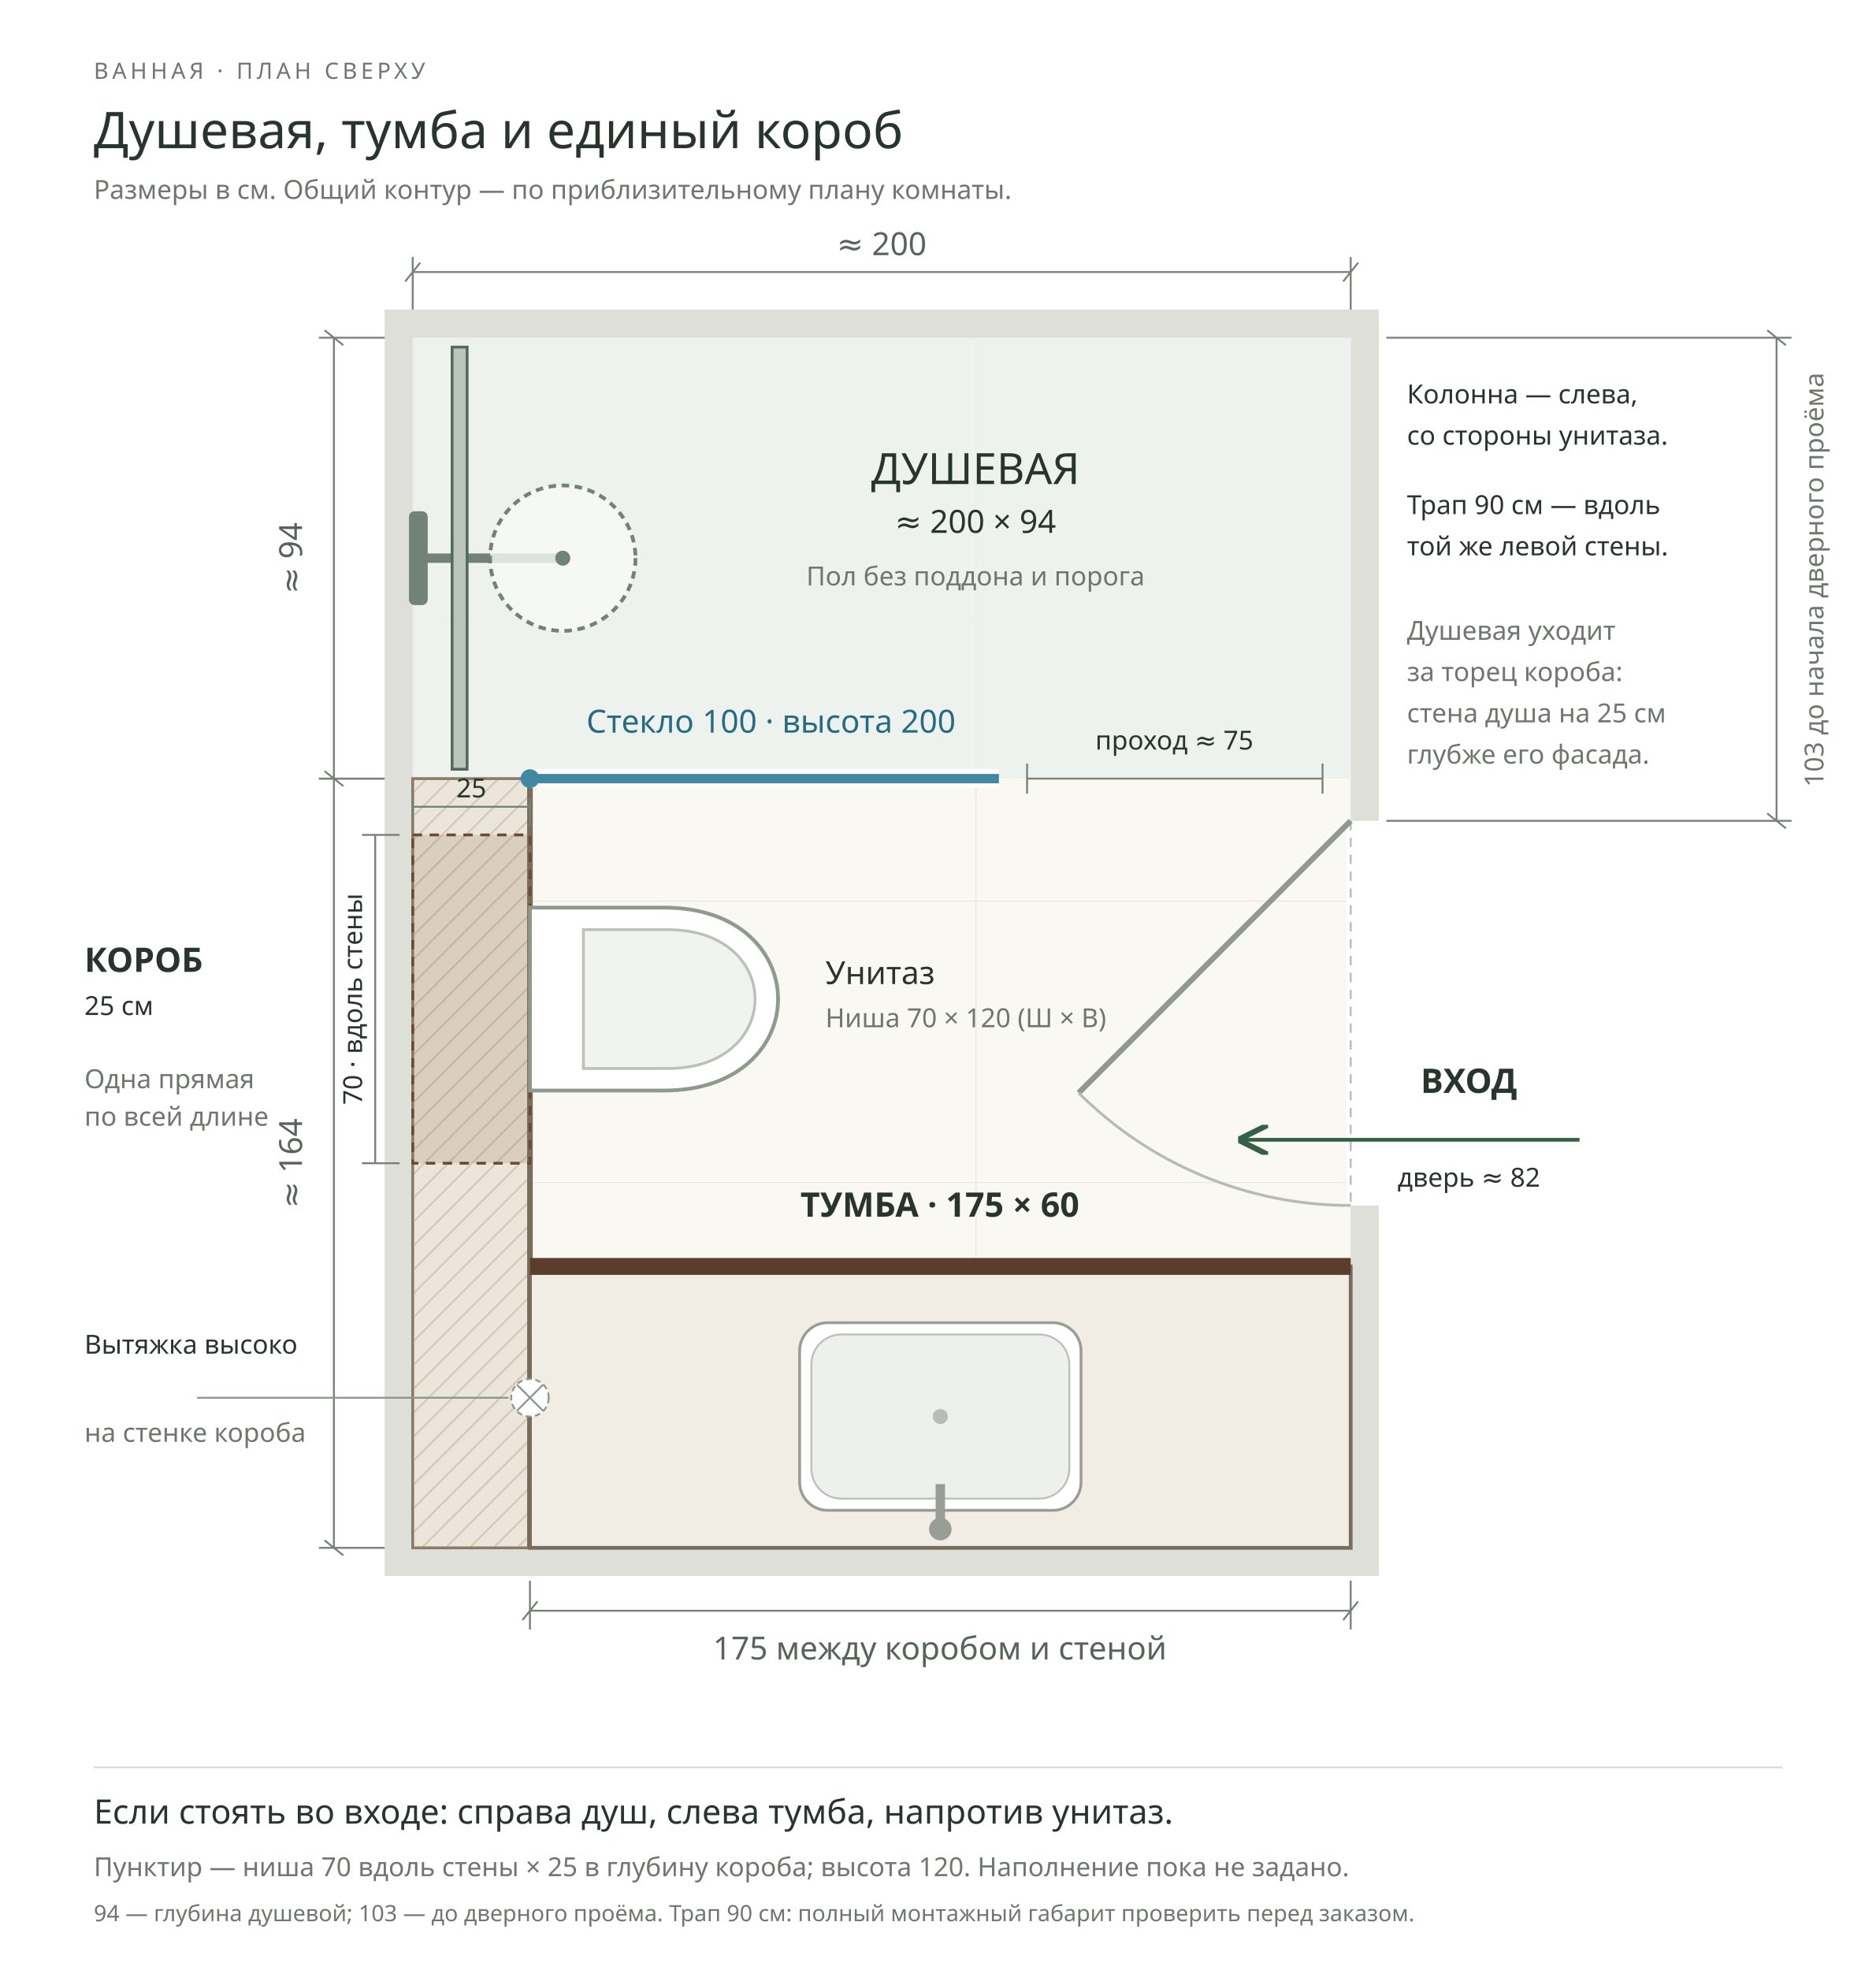
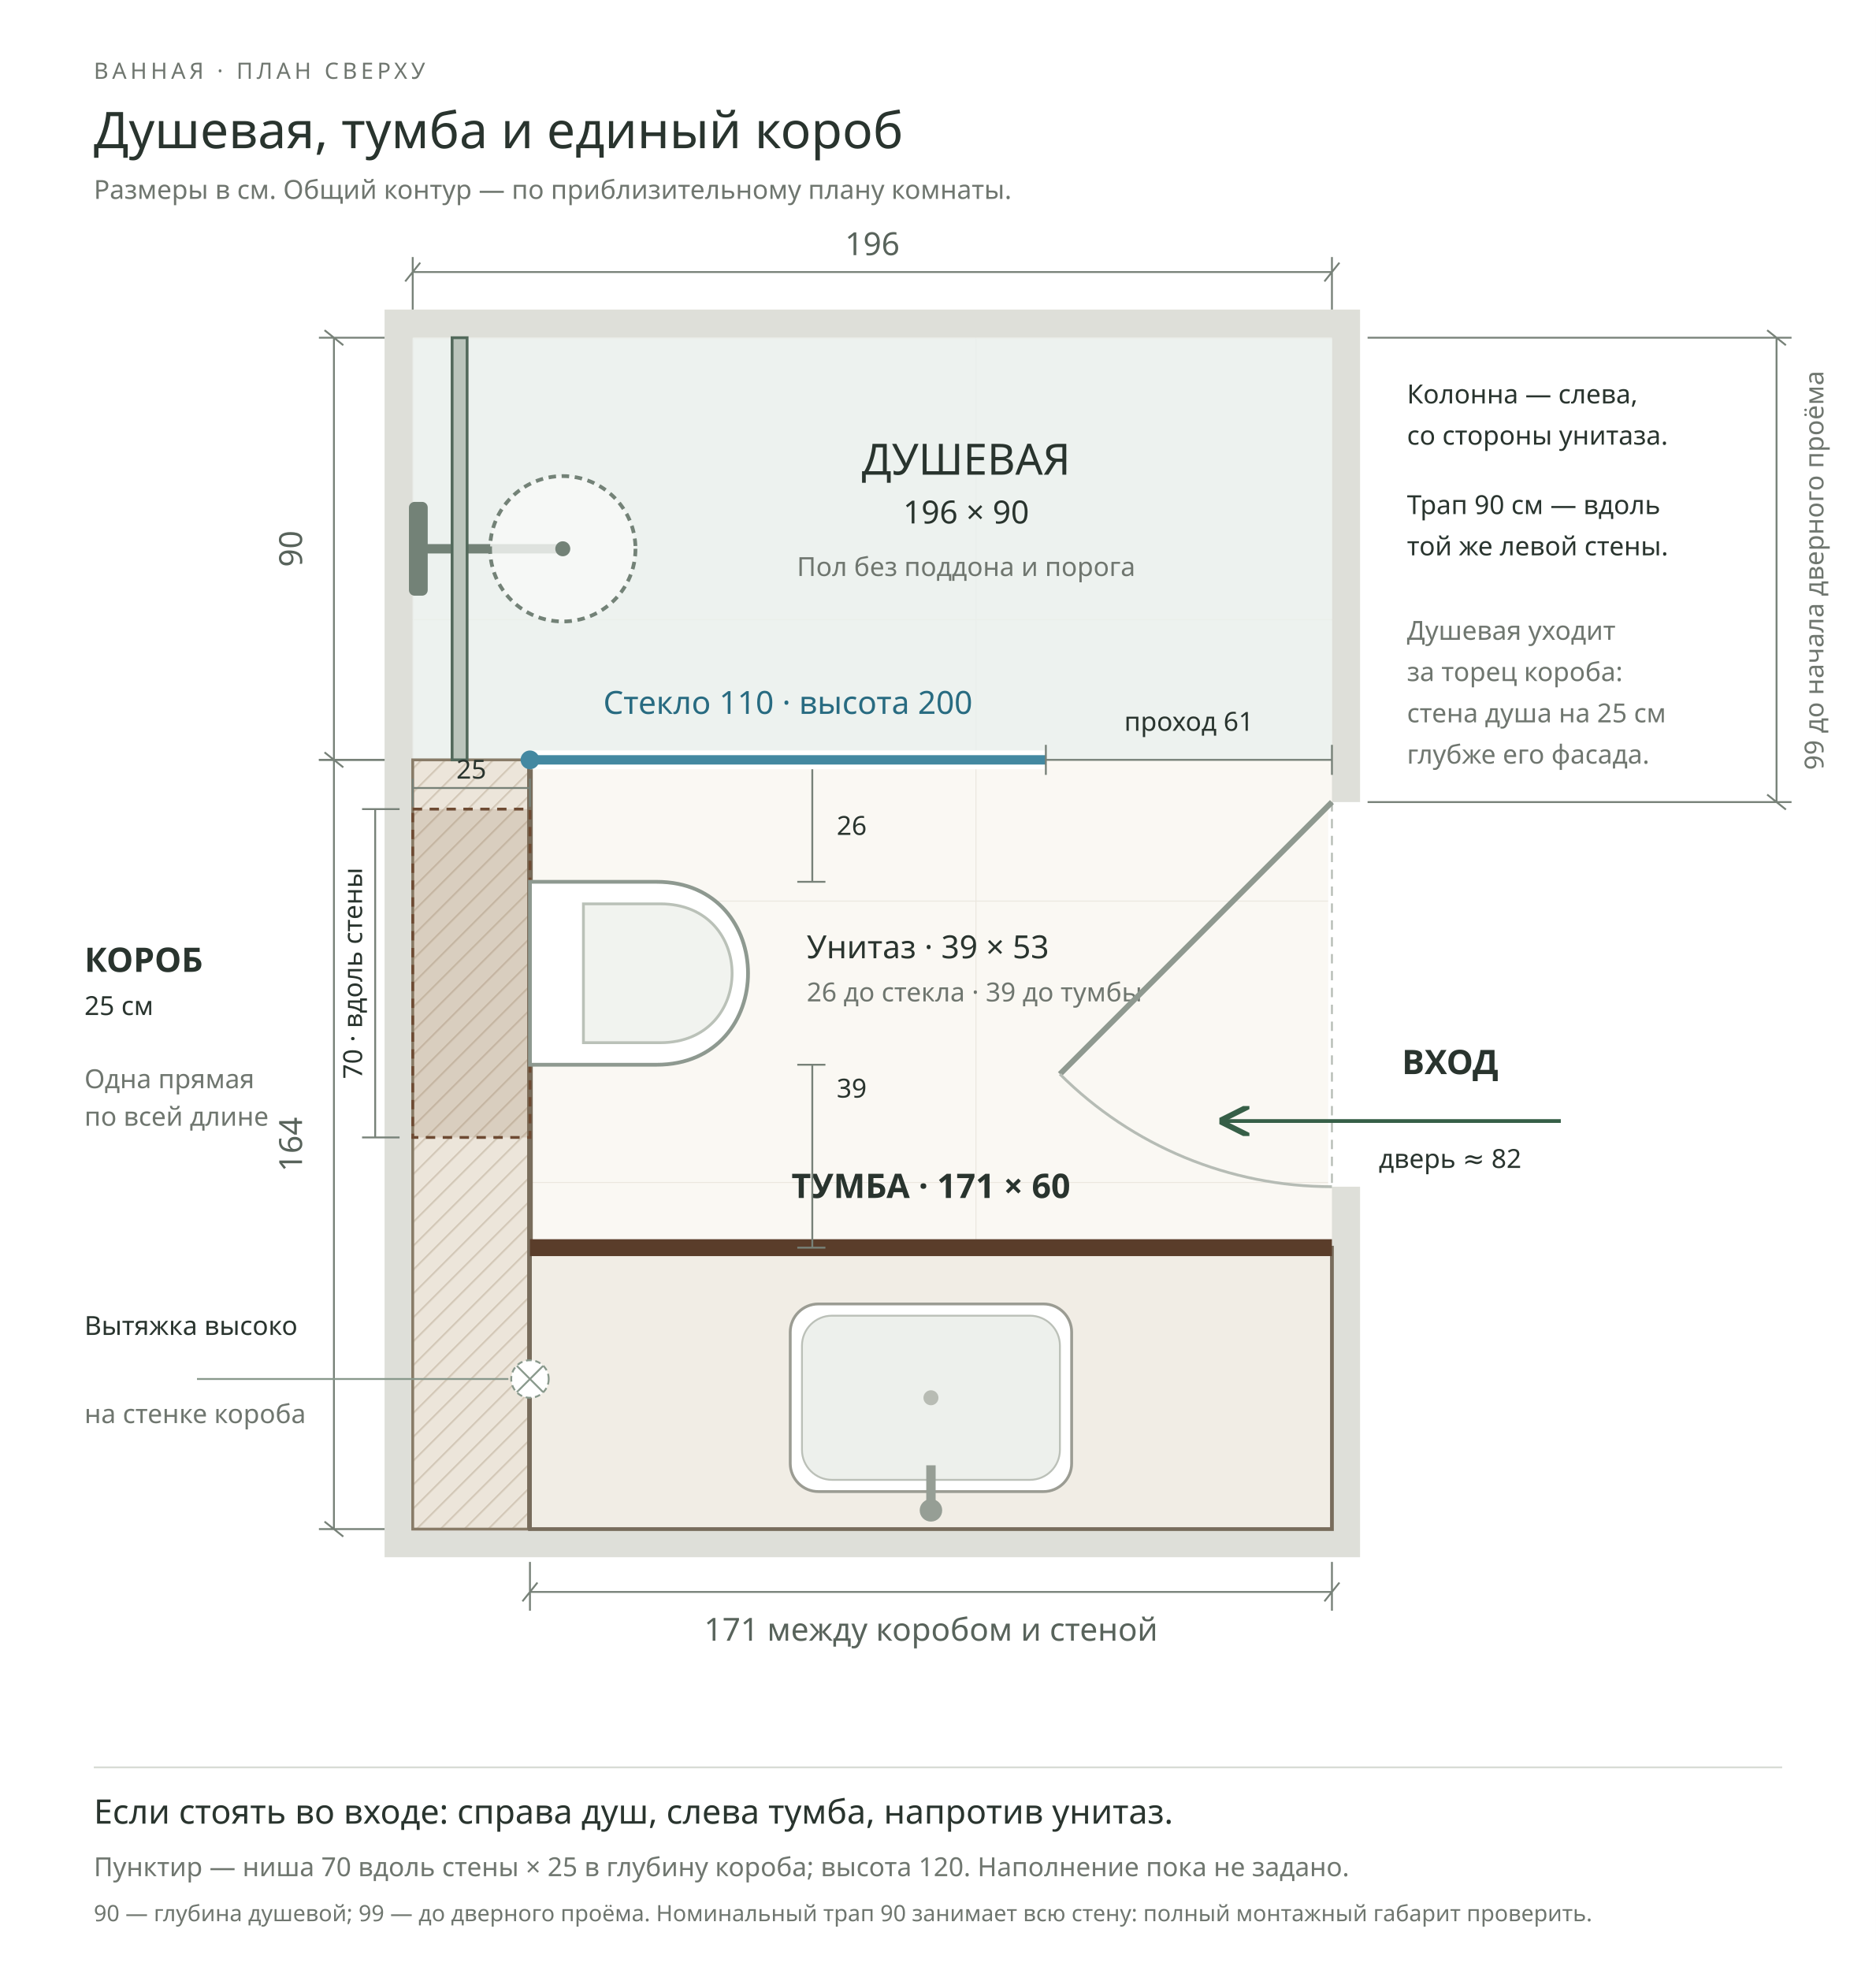
<svg xmlns="http://www.w3.org/2000/svg" width="1000" height="1050" viewBox="0 0 1000 1050" role="img" aria-labelledby="title desc">
  <defs>
    <pattern id="boxing" width="9" height="9" patternUnits="userSpaceOnUse" patternTransform="rotate(45)">
      <rect width="9" height="9" fill="#ece5da" />
      <path d="M0 0V9" stroke="#d4c9b9" stroke-width="2" />
    </pattern>
    <pattern id="tile" width="300" height="150" patternUnits="userSpaceOnUse">
      <rect width="300" height="150" fill="#faf8f3" />
      <path d="M0 150V0H300" fill="none" stroke="#ebe7de" stroke-width="1" />
    </pattern>
    <marker id="arrow" markerWidth="8" markerHeight="8" refX="7" refY="4" orient="auto">
      <path d="M0 0 8 4 0 8" fill="none" stroke="#365f47" stroke-width="1.5" />
    </marker>
    <style>text{font-family:'Segoe UI',sans-serif;fill:#29342e}.small{font-size:14px}.label{font-size:17px}.dim{stroke:#778178;stroke-width:1;fill:none}.dimtext{font-size:17px;fill:#58635b}.blue{fill:#286b81}.muted{fill:#6f766f}.tag{font-weight:600;font-size:18px}.tiny{font-size:12px}</style>
  </defs>
  <rect width="1000" height="1050" fill="#fff" />
  <text x="50" y="42" font-size="12" letter-spacing="2" class="muted">ВАННАЯ · ПЛАН СВЕРХУ</text>
  <text x="50" y="79" font-size="27">Душевая, тумба и единый короб</text>
  <text x="50" y="106" class="small muted">Размеры в см. Общий контур — по приблизительному плану комнаты.</text>
  <g transform="translate(220 180)">
-     <rect x="-15" y="-15" width="530" height="675" fill="#dedfd9" />
-     <rect width="500" height="645" fill="url(#tile)" />
-     <rect width="500" height="235" fill="#e9f0ed" fill-opacity=".8" />
-     <rect x="0" y="235" width="62.5" height="410" fill="url(#boxing)" stroke="#887b67" stroke-width="1.5" />
-     <path d="M62.5 235V645" stroke="#796d5c" stroke-width="3" />
-     <rect id="cabinet-niche" x="0" y="265" width="62.5" height="175" fill="#8a6545" fill-opacity=".18" stroke="#6d4a32" stroke-width="1.5" stroke-dasharray="5 4" />
-     <rect x="62.5" y="495" width="437.5" height="150" fill="#f1ede5" stroke="#786c5c" stroke-width="2" />
-     <path d="M62.5 495H500" stroke="#5a3d2a" stroke-width="9" />
-     <rect x="206.25" y="525" width="150" height="100" rx="15" fill="#fff" stroke="#9b9c93" stroke-width="1.5" />
-     <rect x="212.5" y="531.25" width="137.5" height="87.5" rx="16" fill="#edf0ec" stroke="#bbc0b8" />
-     <circle cx="281.25" cy="575" r="4" fill="#b8bcb4" />
-     <circle cx="281.25" cy="635" r="6" fill="#969e95" />
-     <path d="M281.25 635V611" stroke="#969e95" stroke-width="5" />
-     <text x="281" y="468.5" text-anchor="middle" class="tag">ТУМБА · 175 × 60</text>
-     <path d="M62.5 303.75H134C215 303.75 215 401.25 134 401.25H62.5Z" fill="#fff" stroke="#8e9990" stroke-width="2" />
-     <path d="M91 315.5H136C198 315.5 198 389.5 136 389.5H91Z" fill="#f1f3ef" stroke="#bac1b8" stroke-width="1.5" />
-     <text x="220" y="344.5" class="label">Унитаз</text>
-     <text x="220" y="367.5" class="small muted">Ниша 70 × 120 (Ш × В)</text>
-     <path d="M62.5 235H312.5" stroke="#fff" stroke-width="10" />
-     <path d="M62.5 235H312.5" stroke="#4388a1" stroke-width="5" />
-     <circle cx="62.5" cy="235" r="5" fill="#4388a1" />
-     <text x="191" y="210.5" text-anchor="middle" class="label blue">Стекло 100 · высота 200</text>
-     <path d="M327.5 235H485M327.5 227V243M485 227V243" class="dim" />
-     <text x="406" y="219.5" text-anchor="middle" class="small">проход ≈ 75</text>
-     <path d="M0 117.5H80" stroke="#738277" stroke-width="5" />
-     <rect x="-2" y="92.5" width="10" height="50" rx="3" fill="#738277" />
-     <circle cx="80" cy="117.5" r="38.75" fill="#f8faf7" fill-opacity=".8" stroke="#738277" stroke-width="2" stroke-dasharray="4 3" />
-     <circle cx="80" cy="117.5" r="4" fill="#738277" />
-     <rect x="21" y="5" width="8" height="225" fill="#bbc5bc" stroke="#52695b" stroke-width="1.5" />
-     <text x="300" y="78" text-anchor="middle" font-size="23">ДУШЕВАЯ</text>
-     <text x="300" y="104" text-anchor="middle" class="label">≈ 200 × 94</text>
-     <text x="300" y="132" text-anchor="middle" class="small muted">Пол без поддона и порога</text>
-     <rect x="498" y="257.5" width="19" height="205" fill="#fff" />
-     <path d="M500 257.5V462.5" stroke="#b6bcb5" stroke-dasharray="5 4" />
-     <path d="M500 257.5 355 402.5" stroke="#8f9990" stroke-width="3" />
-     <path d="M500 462.5A205 205 0 0 1 355 402.5" fill="none" stroke="#b6bcb5" stroke-width="1.5" />
-     <path d="M622 427.5H442" fill="none" stroke="#365f47" stroke-width="2" marker-end="url(#arrow)" />
-     <text x="563" y="402.5" text-anchor="middle" class="tag">ВХОД</text>
-     <text x="563" y="452.5" text-anchor="middle" class="small">дверь ≈ 82</text>
-     <circle cx="62.5" cy="565" r="10" fill="#fff" stroke="#89998c" stroke-dasharray="3 2" />
-     <path d="M55.5 558 69.5 572M69.5 558 55.5 572" stroke="#89998c" />
+     <rect x="-15" y="-15" width="520" height="665" fill="#dedfd9" />
+     <rect width="490" height="635" fill="url(#tile)" />
+     <rect width="490" height="225" fill="#e9f0ed" fill-opacity=".8" />
+     <rect x="0" y="225" width="62.5" height="410" fill="url(#boxing)" stroke="#887b67" stroke-width="1.5" />
+     <path d="M62.5 225V635" stroke="#796d5c" stroke-width="3" />
+     <rect id="cabinet-niche" x="0" y="251.25" width="62.5" height="175" fill="#8a6545" fill-opacity=".18" stroke="#6d4a32" stroke-width="1.5" stroke-dasharray="5 4" />
+     <rect x="62.5" y="485" width="427.5" height="150" fill="#f1ede5" stroke="#786c5c" stroke-width="2" />
+     <path d="M62.5 485H490" stroke="#5a3d2a" stroke-width="9" />
+     <rect x="201.25" y="515" width="150" height="100" rx="15" fill="#fff" stroke="#9b9c93" stroke-width="1.5" />
+     <rect x="207.5" y="521.25" width="137.5" height="87.5" rx="16" fill="#edf0ec" stroke="#bbc0b8" />
+     <circle cx="276.25" cy="565" r="4" fill="#b8bcb4" />
+     <circle cx="276.25" cy="625" r="6" fill="#969e95" />
+     <path d="M276.25 625V601" stroke="#969e95" stroke-width="5" />
+     <text x="276.25" y="458.5" text-anchor="middle" class="tag">ТУМБА · 171 × 60</text>
+     <path d="M62.5 290H130C195 290 195 387.5 130 387.5H62.5Z" fill="#fff" stroke="#8e9990" stroke-width="2" />
+     <path d="M91 301.75H132C183 301.75 183 375.75 132 375.75H91Z" fill="#f1f3ef" stroke="#bac1b8" stroke-width="1.5" />
+     <text x="210" y="330.75" class="label">Унитаз · 39 × 53</text>
+     <text x="210" y="353.75" class="small muted">26 до стекла · 39 до тумбы</text>
+     <path d="M205 225H220M205 290H220M213 225V290" class="dim" />
+     <text x="226" y="265" class="small">26</text>
+     <path d="M205 387.5H220M205 485H220M213 387.5V485" class="dim" />
+     <text x="226" y="405" class="small">39</text>
+     <path d="M62.5 225H337.5" stroke="#fff" stroke-width="10" />
+     <path d="M62.5 225H337.5" stroke="#4388a1" stroke-width="5" />
+     <circle cx="62.5" cy="225" r="5" fill="#4388a1" />
+     <text x="200" y="200.5" text-anchor="middle" class="label blue">Стекло 110 · высота 200</text>
+     <path d="M337.5 225H490M337.5 217V233M490 217V233" class="dim" />
+     <text x="413.75" y="209.5" text-anchor="middle" class="small">проход 61</text>
+     <path d="M0 112.5H80" stroke="#738277" stroke-width="5" />
+     <rect x="-2" y="87.5" width="10" height="50" rx="3" fill="#738277" />
+     <circle cx="80" cy="112.5" r="38.75" fill="#f8faf7" fill-opacity=".8" stroke="#738277" stroke-width="2" stroke-dasharray="4 3" />
+     <circle cx="80" cy="112.5" r="4" fill="#738277" />
+     <rect x="21" y="0" width="8" height="225" fill="#bbc5bc" stroke="#52695b" stroke-width="1.5" />
+     <text x="295" y="73" text-anchor="middle" font-size="23">ДУШЕВАЯ</text>
+     <text x="295" y="99" text-anchor="middle" class="label">196 × 90</text>
+     <text x="295" y="127" text-anchor="middle" class="small muted">Пол без поддона и порога</text>
+     <rect x="488" y="247.5" width="19" height="205" fill="#fff" />
+     <path d="M490 247.5V452.5" stroke="#b6bcb5" stroke-dasharray="5 4" />
+     <path d="M490 247.5 345 392.5" stroke="#8f9990" stroke-width="3" />
+     <path d="M490 452.5A205 205 0 0 1 345 392.5" fill="none" stroke="#b6bcb5" stroke-width="1.5" />
+     <path d="M612 417.5H432" fill="none" stroke="#365f47" stroke-width="2" marker-end="url(#arrow)" />
+     <text x="553" y="392.5" text-anchor="middle" class="tag">ВХОД</text>
+     <text x="553" y="442.5" text-anchor="middle" class="small">дверь ≈ 82</text>
+     <circle cx="62.5" cy="555" r="10" fill="#fff" stroke="#89998c" stroke-dasharray="3 2" />
+     <path d="M55.5 548 69.5 562M69.5 548 55.5 562" stroke="#89998c" />
  </g>
-   <path d="M220 165V137M720 165V137M220 145H720M216 150 224 140M716 150 724 140" class="dim" />
-   <text x="470" y="136" text-anchor="middle" class="dimtext">≈ 200</text>
-   <path d="M205 180H170M205 415H170M178 180V415M173 176 183 184M173 411 183 419" class="dim" />
-   <text x="161" y="297.5" text-anchor="middle" class="dimtext" transform="rotate(-90 161 297.5)">≈ 94</text>
-   <path d="M205 415H170M205 825H170M178 415V825M173 821 183 829" class="dim" />
-   <text x="161" y="620" text-anchor="middle" class="dimtext" transform="rotate(-90 161 620)">≈ 164</text>
-   <path d="M220 440V425M282.5 440V425M220 430H282.5" class="dim" />
-   <text x="251.25" y="425" text-anchor="middle" class="small">25</text>
-   <path d="M213 445H193M213 620H193M200 445V620" class="dim" />
-   <text x="193" y="532.5" text-anchor="middle" class="small" transform="rotate(-90 193 532.5)">70 · вдоль стены</text>
-   <path d="M282.5 842.5V868.5M720 842.5V868.5M282.5 858.5H720M278.5 863.5 286.5 853.5M716 863.5 724 853.5" class="dim" />
-   <text x="501" y="884.5" text-anchor="middle" class="dimtext">175 между коробом и стеной</text>
-   <path d="M739 180H955M739 437.5H955M947 180V437.5M942 176 952 184M942 433.5 952 441.5" class="dim" />
-   <text x="972" y="309" text-anchor="middle" class="small muted" transform="rotate(-90 972 309)">103 до начала дверного проёма</text>
+   <path d="M220 165V137M710 165V137M220 145H710M216 150 224 140M706 150 714 140" class="dim" />
+   <text x="465" y="136" text-anchor="middle" class="dimtext">196</text>
+   <path d="M205 180H170M205 405H170M178 180V405M173 176 183 184M173 401 183 409" class="dim" />
+   <text x="161" y="292.5" text-anchor="middle" class="dimtext" transform="rotate(-90 161 292.5)">90</text>
+   <path d="M205 405H170M205 815H170M178 405V815M173 811 183 819" class="dim" />
+   <text x="161" y="610" text-anchor="middle" class="dimtext" transform="rotate(-90 161 610)">164</text>
+   <path d="M220 430V415M282.5 430V415M220 420H282.5" class="dim" />
+   <text x="251.25" y="415" text-anchor="middle" class="small">25</text>
+   <path d="M213 431.25H193M213 606.25H193M200 431.25V606.25" class="dim" />
+   <text x="193" y="518.75" text-anchor="middle" class="small" transform="rotate(-90 193 518.75)">70 · вдоль стены</text>
+   <path d="M282.5 832.5V858.5M710 832.5V858.5M282.5 848.5H710M278.5 853.5 286.5 843.5M706 853.5 714 843.5" class="dim" />
+   <text x="496.25" y="874.5" text-anchor="middle" class="dimtext">171 между коробом и стеной</text>
+   <path d="M729 180H955M729 427.5H955M947 180V427.5M942 176 952 184M942 423.5 952 431.5" class="dim" />
+   <text x="972" y="304" text-anchor="middle" class="small muted" transform="rotate(-90 972 304)">99 до начала дверного проёма</text>
  <text x="45" y="518" class="tag">КОРОБ</text>
  <text x="45" y="541" class="small">25 см</text>
  <text x="45" y="580" class="small muted">Одна прямая</text>
  <text x="45" y="600" class="small muted">по всей длине</text>
-   <path d="M105 745H271" stroke="#89998c" fill="none" />
-   <text x="45" y="721.5" class="small">Вытяжка высоко</text>
-   <text x="45" y="768.5" class="small muted">на стенке короба</text>
+   <path d="M105 735H271" stroke="#89998c" fill="none" />
+   <text x="45" y="711.5" class="small">Вытяжка высоко</text>
+   <text x="45" y="758.5" class="small muted">на стенке короба</text>
  <text x="750" y="215" class="small">Колонна — слева,</text>
  <text x="750" y="237" class="small">со стороны унитаза.</text>
  <text x="750" y="274" class="small">Трап 90 см — вдоль</text>
  <text x="750" y="296" class="small">той же левой стены.</text>
  <text x="750" y="341" class="small muted">Душевая уходит</text>
  <text x="750" y="363" class="small muted">за торец короба:</text>
  <text x="750" y="385" class="small muted">стена душа на 25 см</text>
  <text x="750" y="407" class="small muted">глубже его фасада.</text>
  <path d="M50 942H950" stroke="#d8dcd5" />
  <text x="50" y="972" font-size="18">Если стоять во входе: справа душ, слева тумба, напротив унитаз.</text>
  <text x="50" y="1000" class="small muted">Пунктир — ниша 70 вдоль стены × 25 в глубину короба; высота 120. Наполнение пока не задано.</text>
-   <text x="50" y="1024" class="tiny muted">94 — глубина душевой; 103 — до дверного проёма. Трап 90 см: полный монтажный габарит проверить перед заказом.</text>
+   <text x="50" y="1024" class="tiny muted">90 — глубина душевой; 99 — до дверного проёма. Номинальный трап 90 занимает всю стену: полный монтажный габарит проверить.</text>
</svg>
